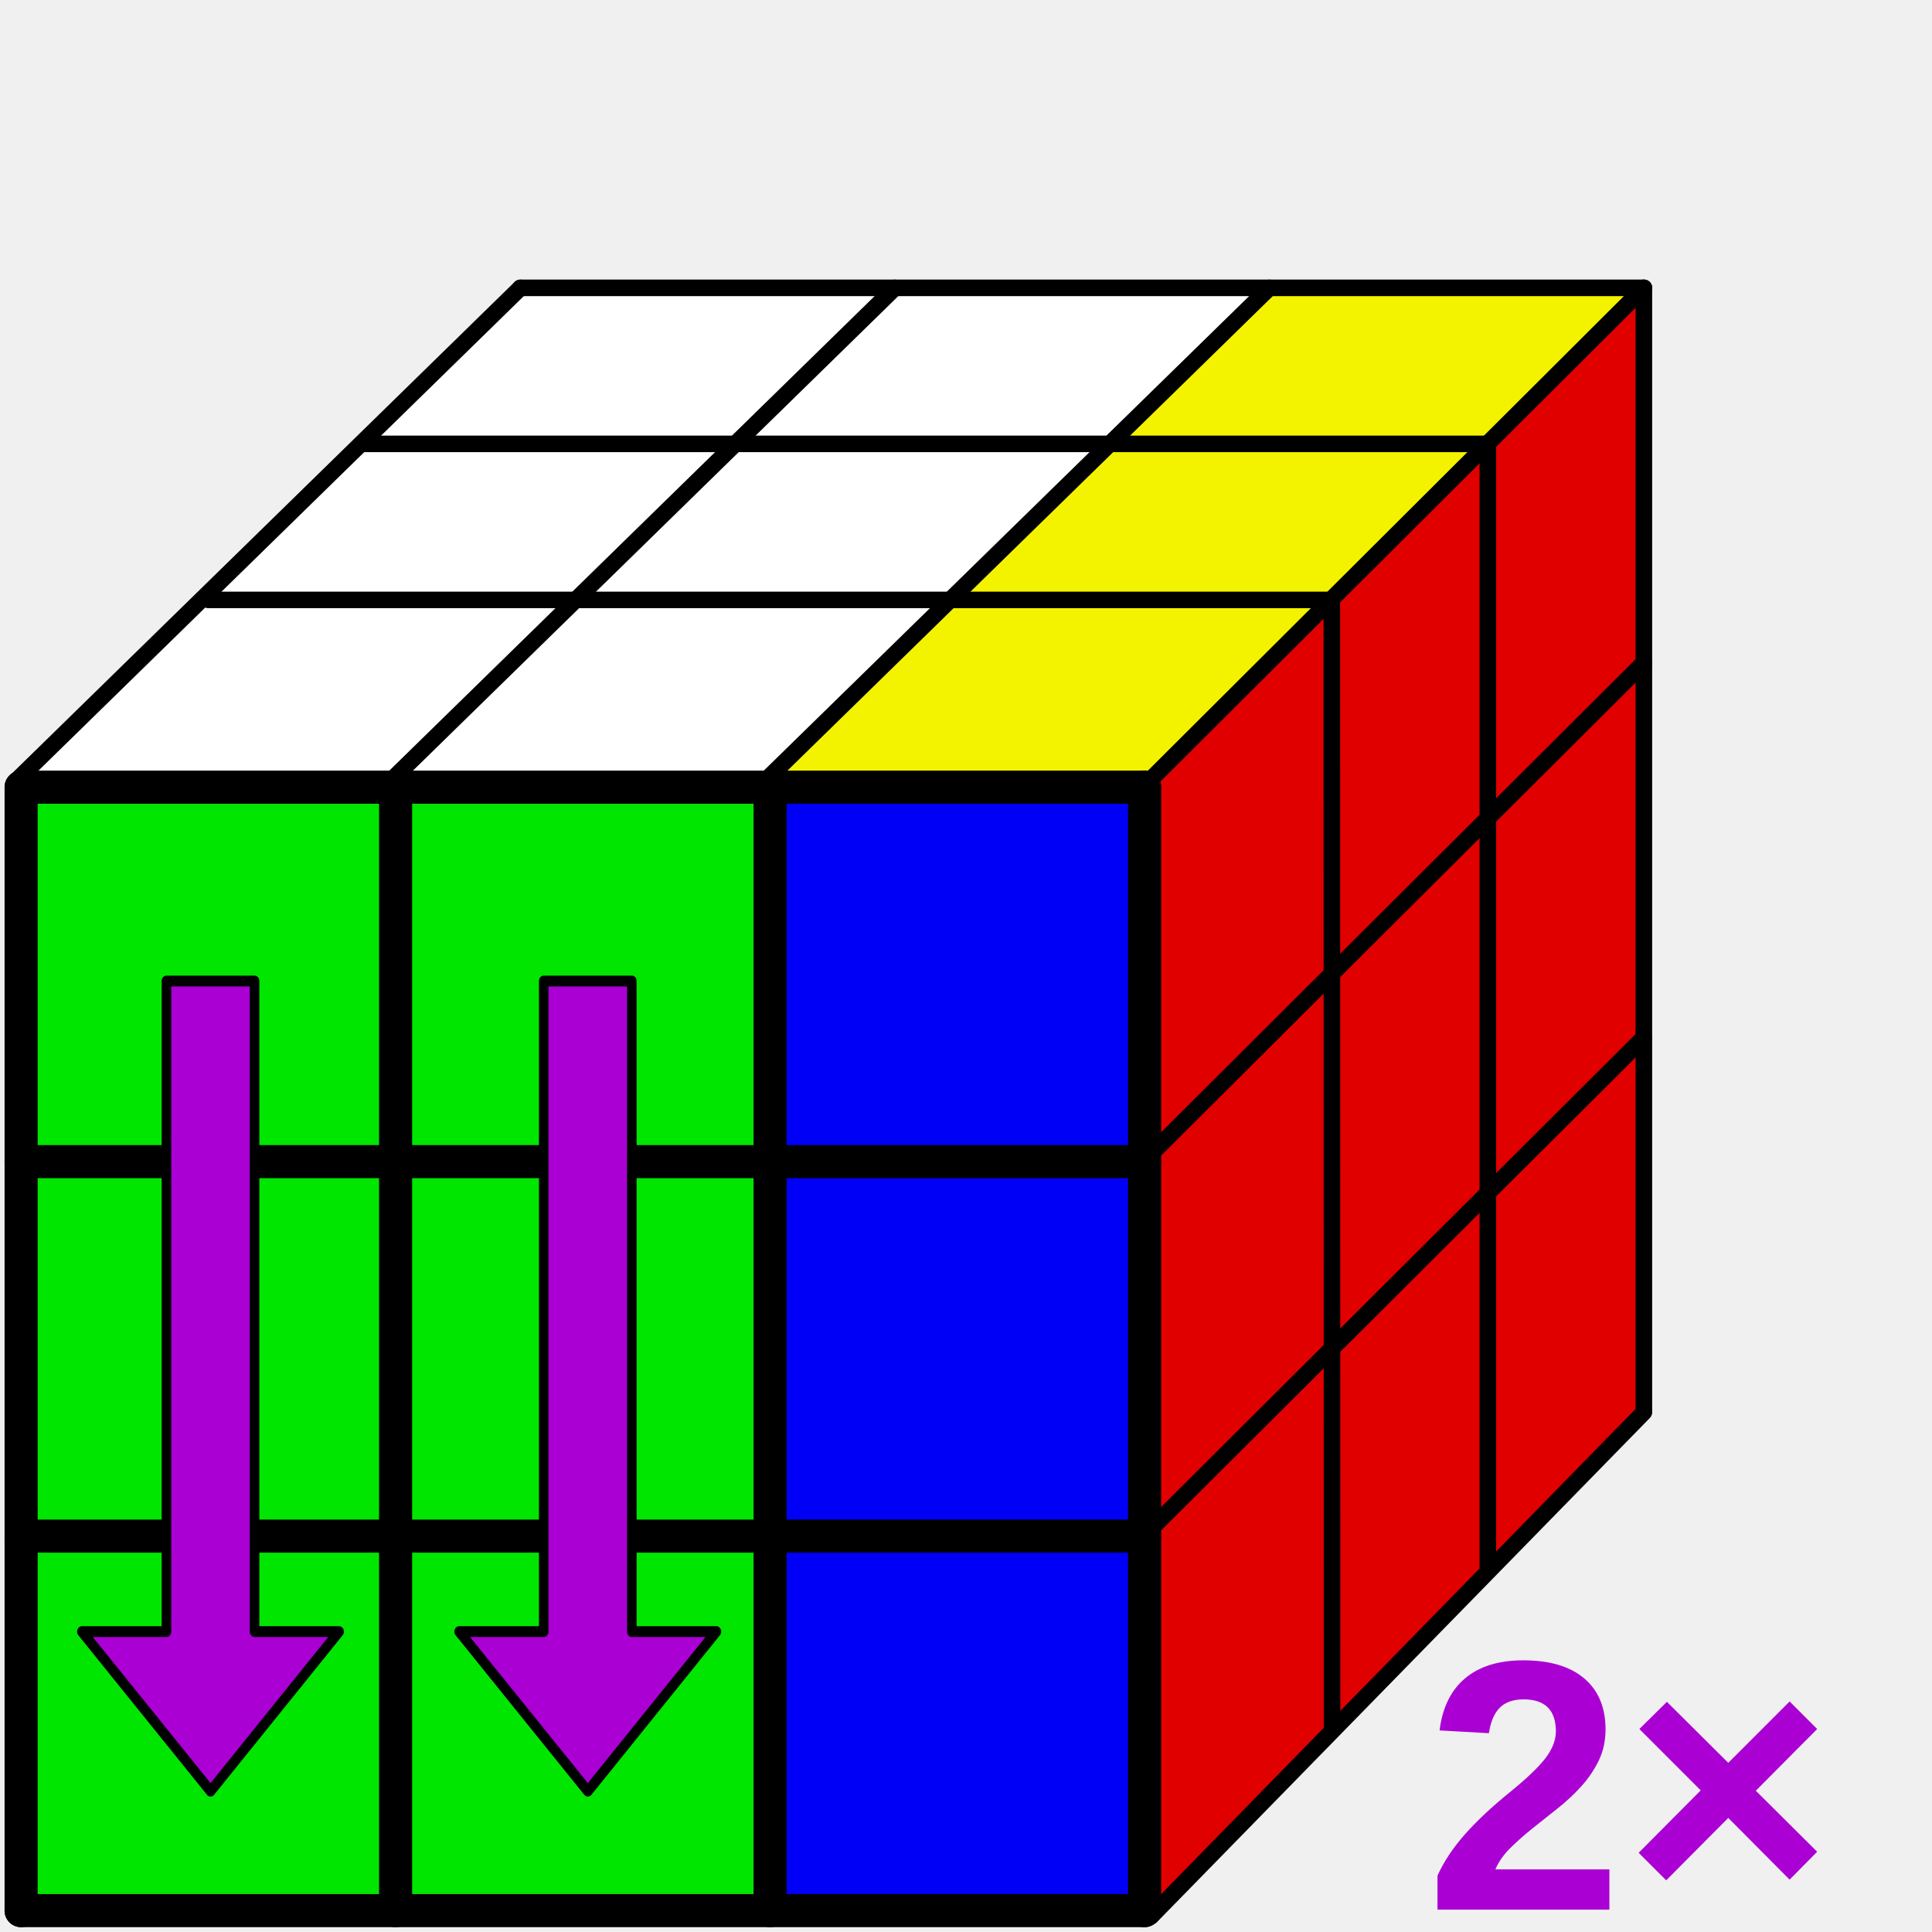
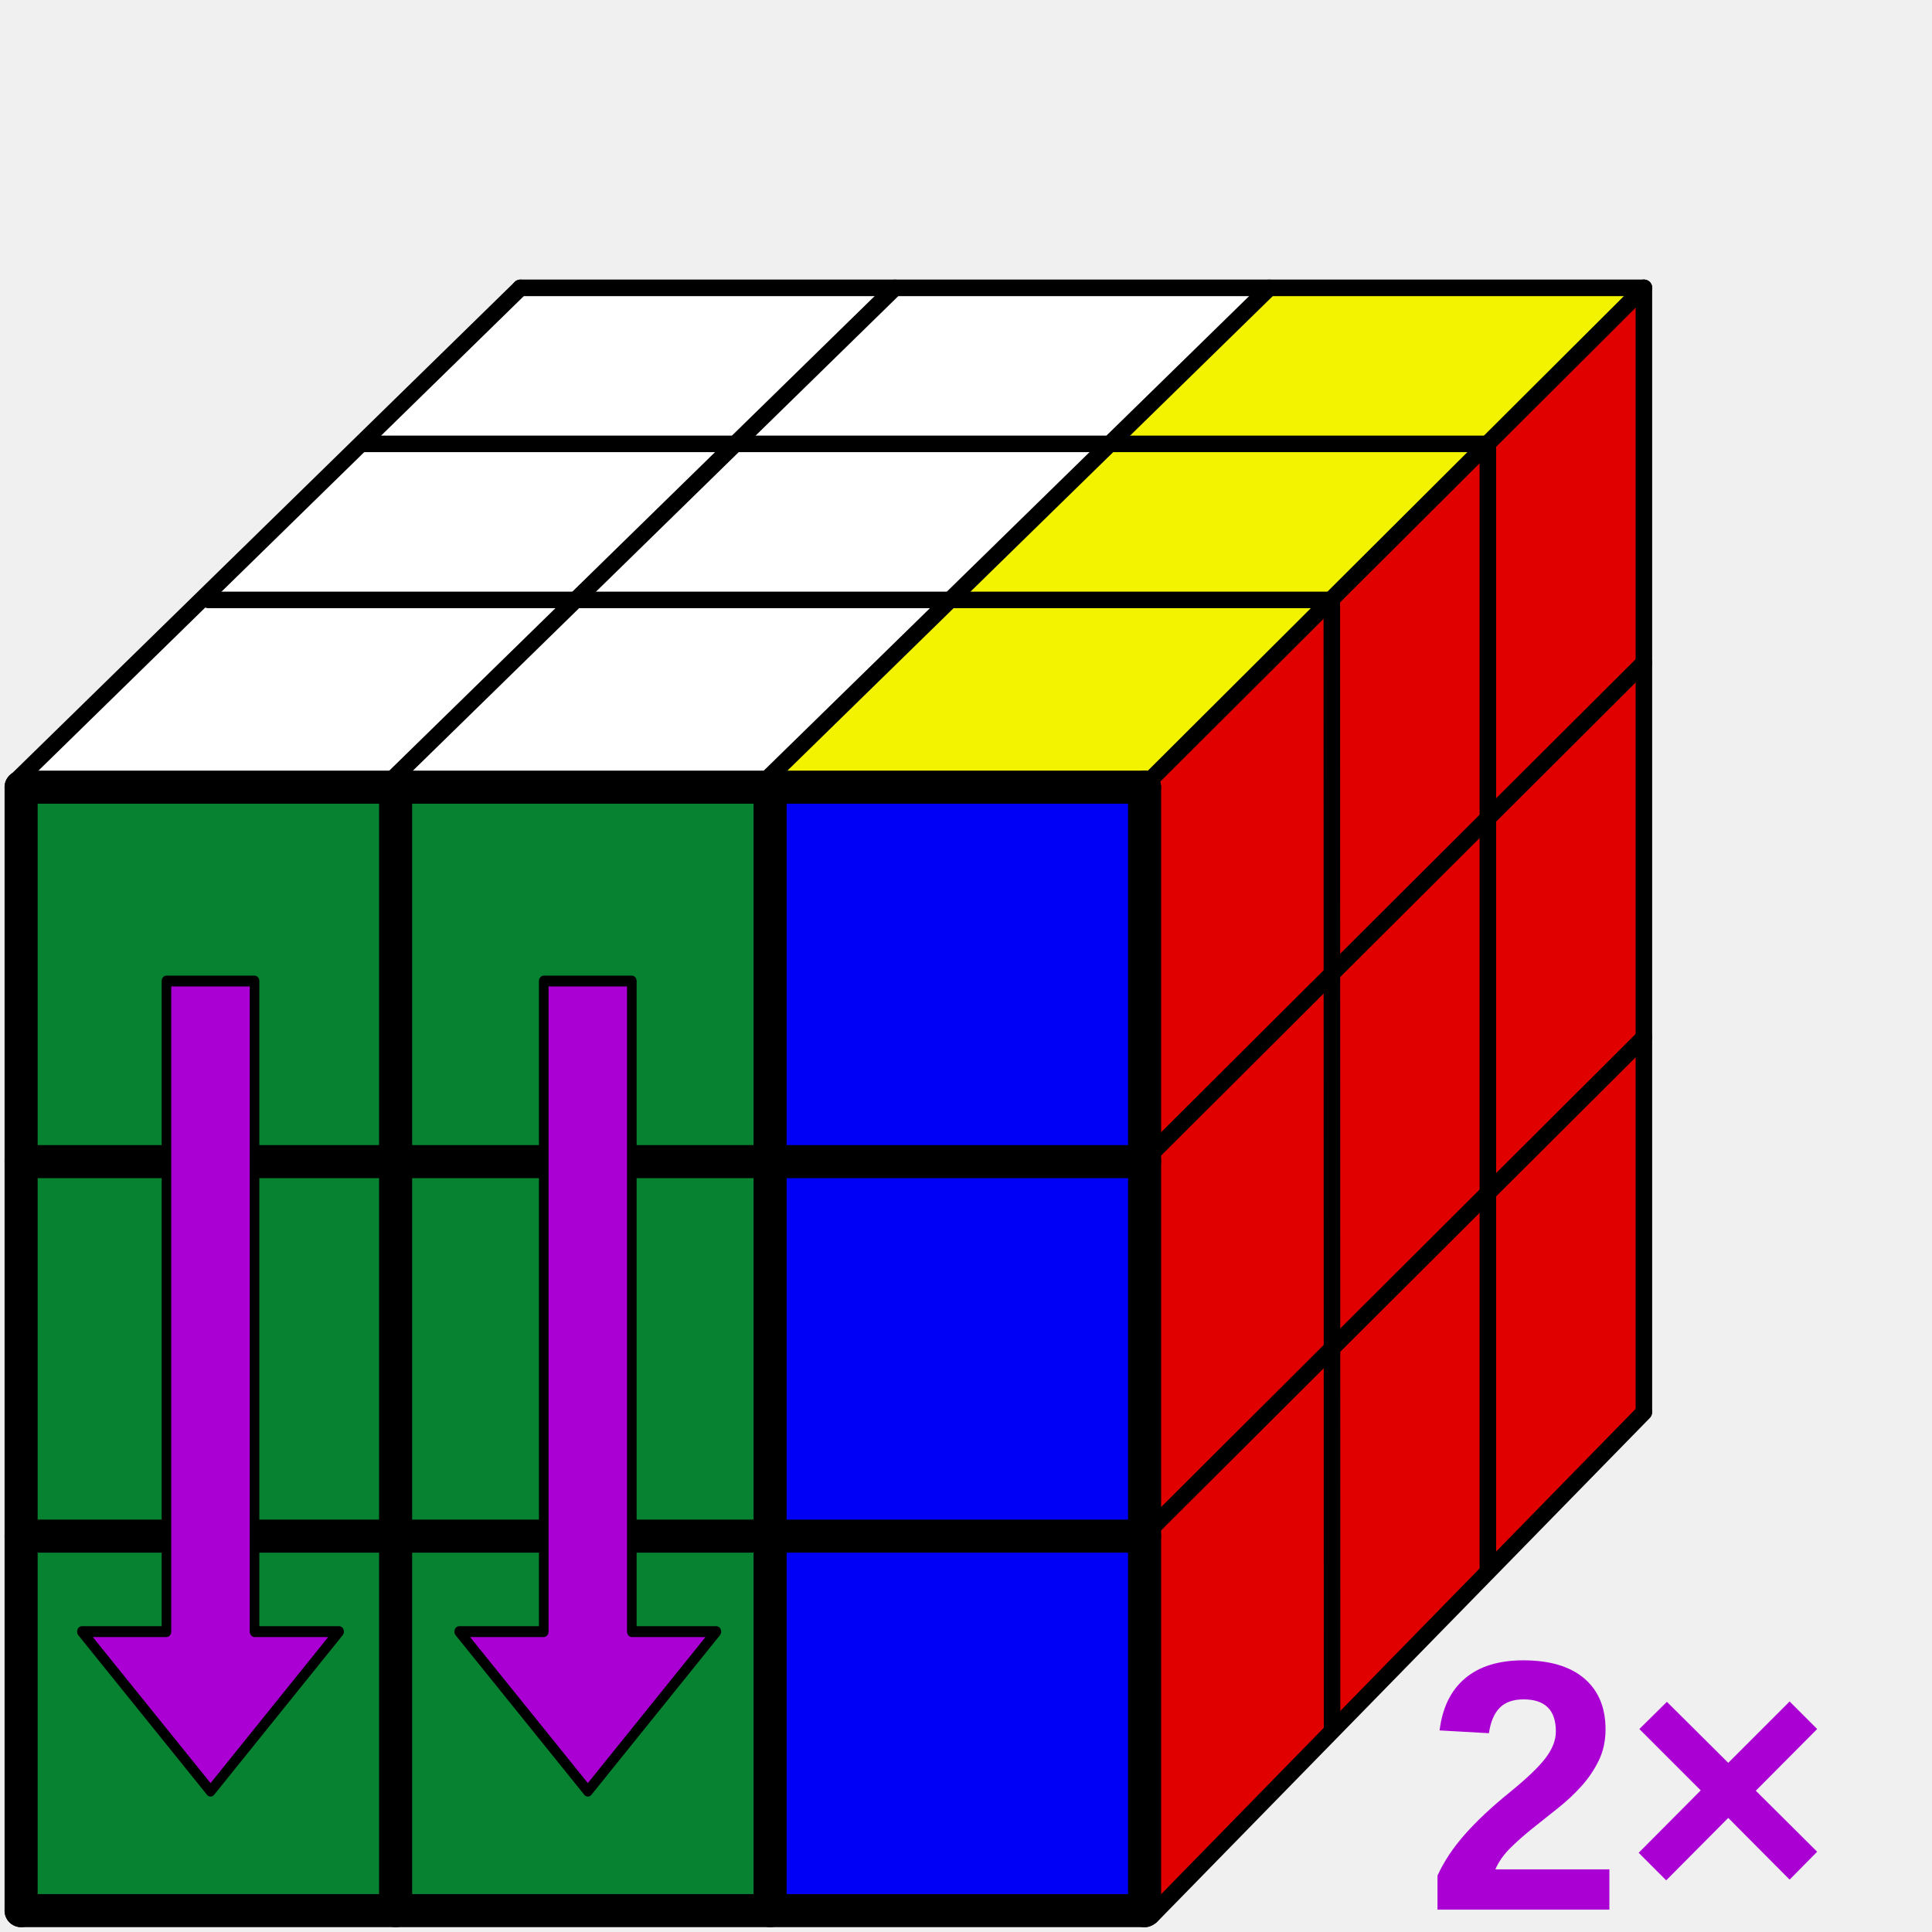
<svg xmlns="http://www.w3.org/2000/svg" xmlns:ns1="http://xml.openoffice.org/svg/export" version="1.2" width="42mm" height="42mm" viewBox="0 0 6190.866 6190.866" preserveAspectRatio="xMidYMid" xml:space="preserve" id="svg210" style="fill-rule:evenodd;stroke-width:28.222;stroke-linejoin:round">
  <defs class="ClipPathGroup" id="defs8">
    <marker style="overflow:visible" id="marker25861" refX="0" refY="0" orient="auto">
      <path transform="scale(0.4)" style="fill:#ff9e00;fill-opacity:1;fill-rule:evenodd;stroke:#ff9e00;stroke-width:1pt;stroke-opacity:1" d="M 5.77,0 -2.88,5 V -5 Z" id="path25859" />
    </marker>
    <marker orient="auto" refY="0" refX="0" id="marker9934" style="overflow:visible">
      <path id="path9932" d="M 5.77,0 -2.88,5 V -5 Z" style="fill:#ff9e00;fill-opacity:1;fill-rule:evenodd;stroke:#ff9e00;stroke-width:1pt;stroke-opacity:1" transform="scale(0.2)" />
    </marker>
    <marker orient="auto" refY="0" refX="0" id="marker9840" style="overflow:visible">
      <path id="path9838" style="fill:#ff9e00;fill-opacity:1;fill-rule:evenodd;stroke:#ff9e00;stroke-width:0.625;stroke-linejoin:round;stroke-opacity:1" d="M 8.719,4.034 -2.207,0.016 8.719,-4.002 c -1.745,2.372 -1.735,5.617 -6e-7,8.035 z" transform="matrix(-0.3,0,0,-0.3,0.69,0)" />
    </marker>
    <marker orient="auto" refY="0" refX="0" id="marker9752" style="overflow:visible">
      <path id="path9750" d="M 0,0 5,-5 -12.5,0 5,5 Z" style="fill:#ff9e00;fill-opacity:1;fill-rule:evenodd;stroke:#ff9e00;stroke-width:1pt;stroke-opacity:1" transform="matrix(-0.2,0,0,-0.2,-1.2,0)" />
    </marker>
    <marker orient="auto" refY="0" refX="0" id="marker9670" style="overflow:visible">
      <path id="path9668" style="fill:#ff9e00;fill-opacity:1;fill-rule:evenodd;stroke:#ff9e00;stroke-width:0.625;stroke-linejoin:round;stroke-opacity:1" d="M 8.719,4.034 -2.207,0.016 8.719,-4.002 c -1.745,2.372 -1.735,5.617 -6e-7,8.035 z" transform="matrix(-0.3,0,0,-0.3,0.69,0)" />
    </marker>
    <marker orient="auto" refY="0" refX="0" id="marker9594" style="overflow:visible">
      <path id="path9592" style="fill:#ff9e00;fill-opacity:1;fill-rule:evenodd;stroke:#ff9e00;stroke-width:0.625;stroke-linejoin:round;stroke-opacity:1" d="M 8.719,4.034 -2.207,0.016 8.719,-4.002 c -1.745,2.372 -1.735,5.617 -6e-7,8.035 z" transform="matrix(-0.3,0,0,-0.3,0.69,0)" />
    </marker>
    <marker orient="auto" refY="0" refX="0" id="TriangleOutS" style="overflow:visible">
      <path id="path1110" d="M 5.77,0 -2.88,5 V -5 Z" style="fill:#ff9e00;fill-opacity:1;fill-rule:evenodd;stroke:#ff9e00;stroke-width:1pt;stroke-opacity:1" transform="scale(0.2)" />
    </marker>
    <marker orient="auto" refY="0" refX="0" id="EmptyTriangleOutM" style="overflow:visible">
      <path id="path1125" d="M 5.77,0 -2.88,5 V -5 Z" style="fill:#ffffff;fill-rule:evenodd;stroke:#ff9e00;stroke-width:1pt;stroke-opacity:1" transform="matrix(0.4,0,0,0.4,-1.8,0)" />
    </marker>
    <marker orient="auto" refY="0" refX="0" id="Arrow2Send" style="overflow:visible">
      <path id="path995" style="fill:#ff9e00;fill-opacity:1;fill-rule:evenodd;stroke:#ff9e00;stroke-width:0.625;stroke-linejoin:round;stroke-opacity:1" d="M 8.719,4.034 -2.207,0.016 8.719,-4.002 c -1.745,2.372 -1.735,5.617 -6e-7,8.035 z" transform="matrix(-0.3,0,0,-0.3,0.69,0)" />
    </marker>
    <marker orient="auto" refY="0" refX="0" id="Arrow1Send" style="overflow:visible">
      <path id="path977" d="M 0,0 5,-5 -12.5,0 5,5 Z" style="fill:#ff9e00;fill-opacity:1;fill-rule:evenodd;stroke:#ff9e00;stroke-width:1pt;stroke-opacity:1" transform="matrix(-0.2,0,0,-0.2,-1.2,0)" />
    </marker>
    <marker orient="auto" refY="0" refX="0" id="Arrow1Mend" style="overflow:visible">
      <path id="path971" d="M 0,0 5,-5 -12.5,0 5,5 Z" style="fill:#ff9e00;fill-opacity:1;fill-rule:evenodd;stroke:#ff9e00;stroke-width:1pt;stroke-opacity:1" transform="matrix(-0.4,0,0,-0.4,-4,0)" />
    </marker>
    <marker orient="auto" refY="0" refX="0" id="Arrow2Mend" style="overflow:visible">
      <path id="path989" style="fill:#ff9e00;fill-opacity:1;fill-rule:evenodd;stroke:#ff9e00;stroke-width:0.625;stroke-linejoin:round;stroke-opacity:1" d="M 8.719,4.034 -2.207,0.016 8.719,-4.002 c -1.745,2.372 -1.735,5.617 -6e-7,8.035 z" transform="scale(-0.6)" />
    </marker>
    <marker orient="auto" refY="0" refX="0" id="TriangleOutL" style="overflow:visible">
      <path id="path1104" d="M 5.77,0 -2.88,5 V -5 Z" style="fill:#ff9e00;fill-opacity:1;fill-rule:evenodd;stroke:#ff9e00;stroke-width:1pt;stroke-opacity:1" transform="scale(0.8)" />
    </marker>
    <marker orient="auto" refY="0" refX="0" id="Arrow2Lend" style="overflow:visible">
      <path id="path983" style="fill:#000000;fill-opacity:1;fill-rule:evenodd;stroke:#000000;stroke-width:0.625;stroke-linejoin:round;stroke-opacity:1" d="M 8.719,4.034 -2.207,0.016 8.719,-4.002 c -1.745,2.372 -1.735,5.617 -6e-7,8.035 z" transform="matrix(-1.1,0,0,-1.1,-1.1,0)" />
    </marker>
    <marker orient="auto" refY="0" refX="0" id="Arrow1Lstart" style="overflow:visible">
      <path id="path962" d="M 0,0 5,-5 -12.5,0 5,5 Z" style="fill:#000000;fill-opacity:1;fill-rule:evenodd;stroke:#000000;stroke-width:1pt;stroke-opacity:1" transform="matrix(0.8,0,0,0.8,10,0)" />
    </marker>
    <clipPath id="presentation_clip_path" clipPathUnits="userSpaceOnUse">
      <rect x="0" y="0" width="6000" height="6000" id="rect2" />
    </clipPath>
    <clipPath id="presentation_clip_path_shrink" clipPathUnits="userSpaceOnUse">
      <rect x="6" y="6" width="5988" height="5988" id="rect5" />
    </clipPath>
    <marker orient="auto" refY="0" refX="0" id="TriangleOutM-3" style="overflow:visible">
      <path id="path1107-6" d="M 5.77,0 -2.88,5 V -5 Z" style="fill:#ff9e00;fill-opacity:1;fill-rule:evenodd;stroke:#ff9e00;stroke-width:1pt;stroke-opacity:1" transform="scale(0.4)" />
    </marker>
    <marker orient="auto" refY="0" refX="0" id="TriangleOutM-35" style="overflow:visible">
      <path id="path1107-62" d="M 5.77,0 -2.88,5 V -5 Z" style="fill:#ff9e00;fill-opacity:1;fill-rule:evenodd;stroke:#ff9e00;stroke-width:1pt;stroke-opacity:1" transform="scale(0.4)" />
    </marker>
    <filter style="color-interpolation-filters:sRGB" id="filter26163">
      <feConvolveMatrix in="SourceGraphic" kernelMatrix="0 1 0 1 -4 1 0 1 0" order="3 3" bias="0" divisor="1" targetX="1" targetY="1" preserveAlpha="true" result="convolve" id="feConvolveMatrix26161" />
    </filter>
    <clipPath clipPathUnits="userSpaceOnUse" id="presentation_clip_path-6">
      <rect id="rect2-7" height="5250" width="5250" y="0" x="0" />
    </clipPath>
    <clipPath clipPathUnits="userSpaceOnUse" id="presentation_clip_path_shrink-5">
      <rect id="rect5-3" height="5240" width="5240" y="5" x="5" />
    </clipPath>
    <g id="g10-6" ns1:id-list="id3 id4 id5 id6 id7 id8 id9 id10 id11 id12 id13 id14 id15 id16 id17 id18 id19 id20 id21 id22 id23 id24 id25 id26 id27 id28 id29 id30 id31 id32 id33 id34 id35 id36 id37 id38 id39 id40 id41 id42 id43 id44 id45 id46 id47 id48 id49 id50 id51 id52 id53 id54 id55 id56 id57 id58 id59 id60 id61 id62 id63 id64 id65 id66 id67 id68 id69 id70 id71 id72" ns1:slide="id1" />
    <g transform="matrix(4.8828125e-4,0,0,-4.8828125e-4,0,0)" id="bullet-char-template-57356-9">
      <path id="path14-1" d="M 580,1141 1163,571 580,0 -4,571 Z" />
    </g>
    <g transform="matrix(4.8828125e-4,0,0,-4.8828125e-4,0,0)" id="bullet-char-template-57354-2">
      <path id="path17-7" d="M 8,1128 H 1137 V 0 H 8 Z" />
    </g>
    <g transform="matrix(4.8828125e-4,0,0,-4.8828125e-4,0,0)" id="bullet-char-template-10146-0">
      <path id="path20-9" d="M 174,0 602,739 174,1481 1456,739 Z M 1358,739 309,1346 659,739 Z" />
    </g>
    <g transform="matrix(4.8828125e-4,0,0,-4.8828125e-4,0,0)" id="bullet-char-template-10132-3">
      <path id="path23-6" d="M 2015,739 1276,0 H 717 l 543,543 H 174 v 393 h 1086 l -543,545 h 557 z" />
    </g>
    <g transform="matrix(4.8828125e-4,0,0,-4.8828125e-4,0,0)" id="bullet-char-template-10007-0">
      <path id="path26-6" d="m 0,-2 c -7,16 -16,29 -25,39 l 381,530 c -94,256 -141,385 -141,387 0,25 13,38 40,38 9,0 21,-2 34,-5 21,4 42,12 65,25 l 27,-13 111,-251 280,301 64,-25 24,25 c 21,-10 41,-24 62,-43 C 886,937 835,863 770,784 769,783 710,716 594,584 L 774,223 c 0,-27 -21,-55 -63,-84 l 16,-20 C 717,90 699,76 672,76 641,76 570,178 457,381 L 164,-76 c -22,-34 -53,-51 -92,-51 -42,0 -63,17 -64,51 -7,9 -10,24 -10,44 0,9 1,19 2,30 z" />
    </g>
    <g transform="matrix(4.8828125e-4,0,0,-4.8828125e-4,0,0)" id="bullet-char-template-10004-2">
      <path id="path29-6" d="M 285,-33 C 182,-33 111,30 74,156 52,228 41,333 41,471 c 0,78 14,145 41,201 34,71 87,106 158,106 53,0 88,-31 106,-94 l 23,-176 c 8,-64 28,-97 59,-98 l 735,706 c 11,11 33,17 66,17 42,0 63,-15 63,-46 V 965 c 0,-36 -10,-64 -30,-84 L 442,47 C 390,-6 338,-33 285,-33 Z" />
    </g>
    <g transform="matrix(4.8828125e-4,0,0,-4.8828125e-4,0,0)" id="bullet-char-template-9679-1">
      <path id="path32-8" d="M 813,0 C 632,0 489,54 383,161 276,268 223,411 223,592 c 0,181 53,324 160,431 106,107 249,161 430,161 179,0 323,-54 432,-161 108,-107 162,-251 162,-431 0,-180 -54,-324 -162,-431 C 1136,54 992,0 813,0 Z" />
    </g>
    <g transform="matrix(4.8828125e-4,0,0,-4.8828125e-4,0,0)" id="bullet-char-template-8226-7">
      <path id="path35-9" d="m 346,457 c -73,0 -137,26 -191,78 -54,51 -81,114 -81,188 0,73 27,136 81,188 54,52 118,78 191,78 73,0 134,-26 185,-79 51,-51 77,-114 77,-187 0,-75 -25,-137 -76,-188 -50,-52 -112,-78 -186,-78 z" />
    </g>
    <g transform="matrix(4.8828125e-4,0,0,-4.8828125e-4,0,0)" id="bullet-char-template-8211-2">
      <path id="path38-0" d="M -4,459 H 1135 V 606 H -4 Z" />
    </g>
    <g transform="matrix(4.8828125e-4,0,0,-4.8828125e-4,0,0)" id="bullet-char-template-61548-2">
      <path id="path41-3" d="m 173,740 c 0,163 58,303 173,419 116,115 255,173 419,173 163,0 302,-58 418,-173 116,-116 174,-256 174,-419 0,-163 -58,-303 -174,-418 C 1067,206 928,148 765,148 601,148 462,206 346,322 231,437 173,577 173,740 Z" />
    </g>
  </defs>
  <defs class="TextShapeIndex" id="defs12">
    <g ns1:slide="id1" ns1:id-list="id3 id4 id5 id6 id7 id8 id9 id10 id11 id12 id13 id14 id15 id16 id17 id18 id19 id20 id21 id22 id23" id="g10" />
  </defs>
  <defs class="EmbeddedBulletChars" id="defs44">
    <g id="bullet-char-template-57356" transform="matrix(4.8828125e-4,0,0,-4.8828125e-4,0,0)">
      <path d="M 580,1141 1163,571 580,0 -4,571 Z" id="path14" />
    </g>
    <g id="bullet-char-template-57354" transform="matrix(4.8828125e-4,0,0,-4.8828125e-4,0,0)">
      <path d="M 8,1128 H 1137 V 0 H 8 Z" id="path17" />
    </g>
    <g id="bullet-char-template-10146" transform="matrix(4.8828125e-4,0,0,-4.8828125e-4,0,0)">
      <path d="M 174,0 602,739 174,1481 1456,739 Z M 1358,739 309,1346 659,739 Z" id="path20" />
    </g>
    <g id="bullet-char-template-10132" transform="matrix(4.8828125e-4,0,0,-4.8828125e-4,0,0)">
      <path d="M 2015,739 1276,0 H 717 l 543,543 H 174 v 393 h 1086 l -543,545 h 557 z" id="path23" />
    </g>
    <g id="bullet-char-template-10007" transform="matrix(4.8828125e-4,0,0,-4.8828125e-4,0,0)">
      <path d="m 0,-2 c -7,16 -16,29 -25,39 l 381,530 c -94,256 -141,385 -141,387 0,25 13,38 40,38 9,0 21,-2 34,-5 21,4 42,12 65,25 l 27,-13 111,-251 280,301 64,-25 24,25 c 21,-10 41,-24 62,-43 C 886,937 835,863 770,784 769,783 710,716 594,584 L 774,223 c 0,-27 -21,-55 -63,-84 l 16,-20 C 717,90 699,76 672,76 641,76 570,178 457,381 L 164,-76 c -22,-34 -53,-51 -92,-51 -42,0 -63,17 -64,51 -7,9 -10,24 -10,44 0,9 1,19 2,30 z" id="path26" />
    </g>
    <g id="bullet-char-template-10004" transform="matrix(4.8828125e-4,0,0,-4.8828125e-4,0,0)">
      <path d="M 285,-33 C 182,-33 111,30 74,156 52,228 41,333 41,471 c 0,78 14,145 41,201 34,71 87,106 158,106 53,0 88,-31 106,-94 l 23,-176 c 8,-64 28,-97 59,-98 l 735,706 c 11,11 33,17 66,17 42,0 63,-15 63,-46 V 965 c 0,-36 -10,-64 -30,-84 L 442,47 C 390,-6 338,-33 285,-33 Z" id="path29" />
    </g>
    <g id="bullet-char-template-9679" transform="matrix(4.8828125e-4,0,0,-4.8828125e-4,0,0)">
      <path d="M 813,0 C 632,0 489,54 383,161 276,268 223,411 223,592 c 0,181 53,324 160,431 106,107 249,161 430,161 179,0 323,-54 432,-161 108,-107 162,-251 162,-431 0,-180 -54,-324 -162,-431 C 1136,54 992,0 813,0 Z" id="path32" />
    </g>
    <g id="bullet-char-template-8226" transform="matrix(4.8828125e-4,0,0,-4.8828125e-4,0,0)">
      <path d="m 346,457 c -73,0 -137,26 -191,78 -54,51 -81,114 -81,188 0,73 27,136 81,188 54,52 118,78 191,78 73,0 134,-26 185,-79 51,-51 77,-114 77,-187 0,-75 -25,-137 -76,-188 -50,-52 -112,-78 -186,-78 z" id="path35" />
    </g>
    <g id="bullet-char-template-8211" transform="matrix(4.8828125e-4,0,0,-4.8828125e-4,0,0)">
      <path d="M -4,459 H 1135 V 606 H -4 Z" id="path38" />
    </g>
    <g id="bullet-char-template-61548" transform="matrix(4.8828125e-4,0,0,-4.8828125e-4,0,0)">
      <path d="m 173,740 c 0,163 58,303 173,419 116,115 255,173 419,173 163,0 302,-58 418,-173 116,-116 174,-256 174,-419 0,-163 -58,-303 -174,-418 C 1067,206 928,148 765,148 601,148 462,206 346,322 231,437 173,577 173,740 Z" id="path41" />
    </g>
  </defs>
  <defs class="TextEmbeddedBitmaps" id="defs46" />
  <path style="fill:#e00000;fill-opacity:1;stroke-width:439.822" d="m 5264.683,4530.533 -485.948,471.904 -2.247,-1191.59 493.813,-474.151 z" id="path1023-6" />
  <path style="fill:#e00000;fill-opacity:1;stroke-width:439.822" d="m 4758.808,5048.129 -474.712,474.151 -10.112,-1206.196 480.33,-475.275 z" id="path1023-7" />
  <path style="fill:#e00000;fill-opacity:1;stroke-width:439.822" d="m 4265.777,5552.902 -561.228,551.678 -5.618,-1212.938 554.487,-546.06 z" id="path1023-1" />
  <path style="fill:#e00000;fill-opacity:1;stroke-width:439.822" d="m 4257.559,4327.011 -560.105,557.296 -8.989,-1192.714 566.846,-552.802 z" id="path1023-9" />
  <path style="fill:#e00000;fill-opacity:1;stroke-width:439.822" d="M 4756.627,3827.812 4279.667,4305.333 V 3111.496 l 473.589,-461.792 z" id="path1023-5" />
  <path style="fill:#e00000;fill-opacity:1;stroke-width:439.822" d="m 5271.072,3326.211 -491.566,473.027 -7.865,-1189.343 498.308,-473.027 z" id="path1023-3" />
  <path style="fill:#e00000;fill-opacity:1;stroke-width:439.822" d="m 5272.127,2136.137 -490.443,458.421 -10.112,-1171.366 481.454,-470.78 z" id="path1023" />
  <path style="fill:#e00000;fill-opacity:1;stroke-width:439.822" d="m 4762.949,2631.42 -481.454,457.297 -3.371,-1178.107 478.083,-470.78 z" id="path1023-35" />
  <path style="fill:#e00000;fill-opacity:1;stroke-width:439.822" d="m 4267.15,3126.382 -574.711,548.307 -3.371,-1180.354 565.722,-550.554 z" id="path1023-62" />
  <path style="fill:#f3f300;fill-opacity:1;stroke-width:439.822" d="m 3696.995,2489.835 -1220.339,7.945 576.801,-572.034 1191.737,9.534 z" id="path1023-2-8" />
  <path style="fill:#ffffff;fill-opacity:1;stroke-width:439.822" d="m 2453.652,2500.356 -1159.199,-12.11 545.021,-552.966 1194.915,-6.356 z" id="path1023-2-8-5" />
  <path style="fill:#ffffff;fill-opacity:1;stroke-width:439.822" d="m 1262.673,2481.89 -1177.437,1.589 552.966,-559.322 1175.848,11.123 z" id="path1023-2-8-9" />
  <path style="fill:#ffffff;fill-opacity:1;stroke-width:439.822" d="m 3053.457,1922.568 -1201.271,-1.589 506.886,-498.941 1174.258,14.301 z" id="path1023-2-8-7" />
  <path style="fill:#ffffff;fill-opacity:1;stroke-width:439.822" d="m 1852.186,1920.979 -1196.505,-15.89 490.996,-481.462 1191.737,7.945 z" id="path1023-2-8-22" />
  <path style="fill:#f3f300;fill-opacity:1;stroke-width:439.822" d="m 4267.652,1922.357 -1198.305,-6.144 463.983,-479.873 1234.322,-13.983 z" id="path1023-2-8-2" />
  <path style="fill:#f3f300;fill-opacity:1;stroke-width:439.822" d="m 4767.652,1422.357 -1210.487,-0.318 494.174,-503.708 1194.915,4.767 z" id="path1023-2-8-0" />
  <path style="fill:#ffffff;fill-opacity:1;stroke-width:439.822" d="m 3557.165,1422.039 -1172.67,-6.356 465.572,-495.763 1201.271,-1.589 z" id="path1023-2-8-23" />
  <path style="fill:#ffffff;fill-opacity:1;stroke-width:439.822" d="m 2359.071,1422.039 -1191.42,0.318 500,-500 1182.415,-2.437 z" id="path1023-2-8-8" />
  <path style="fill:#0000f7;fill-opacity:1;stroke-width:439.822" d="m 3649.326,6114.306 -1172.67,-7.945 -3.178,-1171.081 1180.174,-1.924 z" id="path1023-2" />
-   <path style="fill:#00e600;fill-opacity:1;stroke-width:439.822" d="m 2449.644,6100.005 -1164.725,-4.767 1.589,-1164.725 1166.314,-1.589 z" id="path1023-2-6" />
-   <path style="fill:#00e600;fill-opacity:1;stroke-width:439.822" d="m 2452.821,4903.501 -1167.903,-3.178 -1.589,-1155.191 1164.725,-11.123 z" id="path1023-2-3" />
+   <path style="fill:#078230;fill-opacity:1;stroke-width:439.822" d="m 2449.644,6100.005 -1164.725,-4.767 1.589,-1164.725 1166.314,-1.589 z" id="path1023-2-6" />
+   <path style="fill:#078230;fill-opacity:1;stroke-width:439.822" d="m 2452.821,4903.501 -1167.903,-3.178 -1.589,-1155.191 1164.725,-11.123 z" id="path1023-2-3" />
  <path style="fill:#0000f7;fill-opacity:1;stroke-width:439.822" d="m 3642.97,4897.145 -1156.78,-1.589 V 3735.598 l 1167.462,-3.241 z" id="path1023-2-7" />
  <path style="fill:#0000f7;fill-opacity:1;stroke-width:439.822" d="m 3647.737,3697.462 -1164.725,1.589 V 2532.738 l 1170.64,-1.381 z" id="path1023-2-0" />
-   <path style="fill:#00e600;fill-opacity:1;stroke-width:439.822" d="m 2462.355,3713.352 -1183.793,-1.589 1.589,-1172.67 1187.5,-16.737 z" id="path1023-2-9" />
-   <path style="fill:#00e600;fill-opacity:1;stroke-width:439.822" d="M 1260.27,3708.647 82.195,3695.164 87.876,2544.828 1267.652,2522.356 Z" id="path1023-2-61" />
-   <path style="fill:#00e600;fill-opacity:1;stroke-width:439.822" d="M 1257.906,4897.145 75.597,4895.344 82.058,3737.187 1246.783,3740.365 Z" id="path1023-2-2" />
-   <path style="fill:#00e600;fill-opacity:1;stroke-width:439.822" d="M 1248.372,6092.06 H 80.469 l 4.767,-1153.602 1167.903,-4.767 z" id="path1023-2-06" />
+   <path style="fill:#078230;fill-opacity:1;stroke-width:439.822" d="m 2462.355,3713.352 -1183.793,-1.589 1.589,-1172.67 1187.5,-16.737 z" id="path1023-2-9" />
+   <path style="fill:#078230;fill-opacity:1;stroke-width:439.822" d="M 1260.27,3708.647 82.195,3695.164 87.876,2544.828 1267.652,2522.356 Z" id="path1023-2-61" />
+   <path style="fill:#078230;fill-opacity:1;stroke-width:439.822" d="M 1257.906,4897.145 75.597,4895.344 82.058,3737.187 1246.783,3740.365 Z" id="path1023-2-2" />
+   <path style="fill:#078230;fill-opacity:1;stroke-width:439.822" d="M 1248.372,6092.06 H 80.469 l 4.767,-1153.602 1167.903,-4.767 z" id="path1023-2-06" />
  <g id="g51" transform="translate(0,-2023.654)">
    <g id="id2" class="Master_Slide">
      <g id="bg-id2" class="Background" />
      <g id="bo-id2" class="BackgroundObjects" />
    </g>
  </g>
  <g class="SlideGroup" id="g208" transform="translate(-32.34827,222.3566)">
    <g id="g206">
      <g id="container-id1">
        <g id="id1" class="Slide" clip-path="url(#presentation_clip_path)">
          <g class="Page" id="g202">
            <g class="Group" id="g200">
              <g class="com.sun.star.drawing.LineShape" id="g58">
                <g id="id3">
                  <rect class="BoundingBox" x="47" y="2247" width="107" height="3707" id="rect53" style="fill:none;stroke:none" />
                  <path d="M 100,5900 V 2300" id="path55" style="fill:none;stroke:#000000;stroke-width:106;stroke-linecap:round;stroke-linejoin:miter" />
                </g>
              </g>
              <g class="com.sun.star.drawing.LineShape" id="g65">
                <g id="id4">
                  <rect class="BoundingBox" x="47" y="5847" width="3707" height="107" id="rect60" style="fill:none;stroke:none" />
                  <path d="M 100,5900 H 3700" id="path62" style="fill:none;stroke:#000000;stroke-width:106;stroke-linecap:round;stroke-linejoin:miter" />
                </g>
              </g>
              <g class="com.sun.star.drawing.LineShape" id="g72">
                <g id="id5">
                  <rect class="BoundingBox" x="3647" y="2247" width="107" height="3707" id="rect67" style="fill:none;stroke:none" />
                  <path d="M 3700,5900 V 2300" id="path69" style="fill:none;stroke:#000000;stroke-width:106;stroke-linecap:round;stroke-linejoin:miter" />
                </g>
              </g>
              <g class="com.sun.star.drawing.LineShape" id="g79">
                <g id="id6">
                  <rect class="BoundingBox" x="47" y="2247" width="3707" height="107" id="rect74" style="fill:none;stroke:none" />
                  <path d="M 100,2300 H 3700" id="path76" style="fill:none;stroke:#000000;stroke-width:106;stroke-linecap:round;stroke-linejoin:miter" />
                </g>
              </g>
              <g class="com.sun.star.drawing.LineShape" id="g86">
                <g id="id7">
                  <rect class="BoundingBox" x="1247" y="2247" width="107" height="3707" id="rect81" style="fill:none;stroke:none" />
                  <path d="M 1300,5900 V 2300" id="path83" style="fill:none;stroke:#000000;stroke-width:106;stroke-linecap:round;stroke-linejoin:miter" />
                </g>
              </g>
              <g class="com.sun.star.drawing.LineShape" id="g93">
                <g id="id8">
                  <rect class="BoundingBox" x="2447" y="2247" width="107" height="3707" id="rect88" style="fill:none;stroke:none" />
                  <path d="M 2500,5900 V 2300" id="path90" style="fill:none;stroke:#000000;stroke-width:106;stroke-linecap:round;stroke-linejoin:miter" />
                </g>
              </g>
              <g class="com.sun.star.drawing.LineShape" id="g100">
                <g id="id9">
                  <rect class="BoundingBox" x="47" y="3447" width="3707" height="107" id="rect95" style="fill:none;stroke:none" />
                  <path d="M 100,3500 H 3700" id="path97" style="fill:none;stroke:#000000;stroke-width:106;stroke-linecap:round;stroke-linejoin:miter" />
                </g>
              </g>
              <g class="com.sun.star.drawing.LineShape" id="g107">
                <g id="id10">
                  <rect class="BoundingBox" x="47" y="4647" width="3707" height="107" id="rect102" style="fill:none;stroke:none" />
                  <path d="M 100,4700 H 3700" id="path104" style="fill:none;stroke:#000000;stroke-width:106;stroke-linecap:round;stroke-linejoin:miter" />
                </g>
              </g>
              <g class="com.sun.star.drawing.LineShape" id="g114">
                <g id="id11">
                  <rect class="BoundingBox" x="673" y="1673" width="3655" height="55" id="rect109" style="fill:none;stroke:none" />
                  <path d="M 700,1700 H 4300" id="path111" style="fill:none;stroke:#000000;stroke-width:53;stroke-linecap:round;stroke-linejoin:miter" />
                </g>
              </g>
              <g class="com.sun.star.drawing.LineShape" id="g121">
                <g id="id12">
                  <rect class="BoundingBox" x="1173" y="1173" width="3655" height="55" id="rect116" style="fill:none;stroke:none" />
                  <path d="M 1200,1200 H 4800" id="path118" style="fill:none;stroke:#000000;stroke-width:53;stroke-linecap:round;stroke-linejoin:miter" />
                </g>
              </g>
              <g class="com.sun.star.drawing.LineShape" id="g128">
                <g id="id13">
                  <rect class="BoundingBox" x="1673" y="673" width="3655" height="55" id="rect123" style="fill:none;stroke:none" />
                  <path d="M 1700,700 H 5300" id="path125" style="fill:none;stroke:#000000;stroke-width:53;stroke-linecap:round;stroke-linejoin:miter" />
                </g>
              </g>
              <g class="com.sun.star.drawing.LineShape" id="g135">
                <g id="id14">
                  <rect class="BoundingBox" x="4273" y="1673" width="55" height="3655" id="rect130" style="fill:none;stroke:none" />
                  <path d="M 4300.794,5320.657 4300,1700" id="path132" style="fill:none;stroke:#000000;stroke-width:53;stroke-linecap:round;stroke-linejoin:miter" />
                </g>
              </g>
              <g class="com.sun.star.drawing.LineShape" id="g142">
                <g id="id15">
                  <rect class="BoundingBox" x="4773" y="1173" width="55" height="3655" id="rect137" style="fill:none;stroke:none" />
                  <path d="M 4800,4800 V 1200" id="path139" style="fill:none;stroke:#000000;stroke-width:53;stroke-linecap:round;stroke-linejoin:miter" />
                </g>
              </g>
              <g class="com.sun.star.drawing.LineShape" id="g149">
                <g id="id16">
                  <rect class="BoundingBox" x="5273" y="673" width="55" height="3655" id="rect144" style="fill:none;stroke:none" />
                  <path d="M 5300,4300 V 700" id="path146" style="fill:none;stroke:#000000;stroke-width:53;stroke-linecap:round;stroke-linejoin:miter" />
                </g>
              </g>
              <g class="com.sun.star.drawing.LineShape" id="g156">
                <g id="id17">
                  <rect class="BoundingBox" x="59" y="673" width="1669" height="1633" id="rect151" style="fill:none;stroke:none" />
                  <path d="M 86,2278 1700,700" id="path153" style="fill:none;stroke:#000000;stroke-width:53;stroke-linecap:round;stroke-linejoin:miter" />
                </g>
              </g>
              <g class="com.sun.star.drawing.LineShape" id="g163">
                <g id="id18">
                  <rect class="BoundingBox" x="1259" y="673" width="1669" height="1633" id="rect158" style="fill:none;stroke:none" />
                  <path d="M 1286,2278 2900,700" id="path160" style="fill:none;stroke:#000000;stroke-width:53;stroke-linecap:round;stroke-linejoin:miter" />
                </g>
              </g>
              <g class="com.sun.star.drawing.LineShape" id="g170">
                <g id="id19">
                  <rect class="BoundingBox" x="2459" y="673" width="1669" height="1633" id="rect165" style="fill:none;stroke:none" />
                  <path d="M 2486,2278 4100,700" id="path167" style="fill:none;stroke:#000000;stroke-width:53;stroke-linecap:round;stroke-linejoin:miter" />
                </g>
              </g>
              <g class="com.sun.star.drawing.LineShape" id="g177">
                <g id="id20">
                  <rect class="BoundingBox" x="3659" y="673" width="1669" height="1664" id="rect172" style="fill:none;stroke:none" />
                  <path d="M 3686,2309 5300,700" id="path174" style="fill:none;stroke:#000000;stroke-width:53;stroke-linecap:round;stroke-linejoin:miter" />
                </g>
              </g>
              <g class="com.sun.star.drawing.LineShape" id="g184">
                <g id="id21">
                  <rect class="BoundingBox" x="3659" y="1874" width="1669" height="1664" id="rect179" style="fill:none;stroke:none" />
                  <path d="M 3686,3510 5300,1901" id="path181" style="fill:none;stroke:#000000;stroke-width:53;stroke-linecap:round;stroke-linejoin:miter" />
                </g>
              </g>
              <g class="com.sun.star.drawing.LineShape" id="g191">
                <g id="id22">
                  <rect class="BoundingBox" x="3659" y="3075" width="1669" height="1664" id="rect186" style="fill:none;stroke:none" />
                  <path d="M 3686,4711 5300,3102" id="path188" style="fill:none;stroke:#000000;stroke-width:53;stroke-linecap:round;stroke-linejoin:miter" />
                </g>
              </g>
              <g class="com.sun.star.drawing.LineShape" id="g198">
                <g id="id23">
                  <rect class="BoundingBox" x="3694" y="4276" width="1634" height="1670" id="rect193" style="fill:none;stroke:none" />
                  <path d="M 3721,5918 5300,4303" id="path195" style="fill:none;stroke:#000000;stroke-width:53;stroke-linecap:round;stroke-linejoin:miter" />
                </g>
              </g>
            </g>
          </g>
        </g>
      </g>
    </g>
  </g>
  <g id="g1293" class="com.sun.star.drawing.CustomShape" transform="matrix(0,0.4897066,-0.4335147,0,2729.052,646.1074)">
    <g id="g1291">
      <rect id="rect1285" height="1974" width="5374" y="964" x="5064" class="BoundingBox" style="fill:none;stroke:none" />
      <path id="path1287" d="m 5100,1625 h 4257 v -625 l 1044,950 -1044,951 V 2276 H 5100 Z m 0,-625 z m 5301,1901 z" style="fill:#aa00d4;fill-opacity:1;stroke:none" />
      <path id="path1289" d="m 5100,1625 h 4257 v -625 l 1044,950 -1044,951 V 2276 H 5100 Z" style="fill:none;stroke:#000000;stroke-width:71;stroke-linejoin:round" />
    </g>
  </g>
  <g transform="matrix(0,0.4897066,-0.4335147,0,1520.068,646.1074)" class="com.sun.star.drawing.CustomShape" id="g1141">
    <g id="g1139">
      <rect style="fill:none;stroke:none" class="BoundingBox" x="5064" y="964" width="5374" height="1974" id="rect1133" />
      <path style="fill:#aa00d4;fill-opacity:1;stroke:none" d="m 5100,1625 h 4257 v -625 l 1044,950 -1044,951 V 2276 H 5100 Z m 0,-625 z m 5301,1901 z" id="path1135" />
      <path style="fill:none;stroke:#000000;stroke-width:71;stroke-linejoin:round" d="m 5100,1625 h 4257 v -625 l 1044,950 -1044,951 V 2276 H 5100 Z" id="path1137" />
    </g>
  </g>
  <text xml:space="preserve" style="font-style:normal;font-variant:normal;font-weight:normal;font-stretch:normal;font-size:1560px;line-height:1.25;font-family:FontAwesome;-inkscape-font-specification:FontAwesome;letter-spacing:0px;word-spacing:0px;fill:#aa00d4;fill-opacity:1;fill-rule:evenodd;stroke:none;stroke-width:1100.658;stroke-linejoin:round" x="4566.63" y="6119.145" id="text1163">
    <tspan id="tspan1161" x="4566.63" y="6119.145" style="font-style:normal;font-variant:normal;font-weight:bold;font-stretch:normal;font-size:1144px;font-family:'Liberation Sans';-inkscape-font-specification:'Liberation Sans Bold';fill:#aa00d4;fill-opacity:1;stroke-width:1100.658">2×</tspan>
  </text>
</svg>
